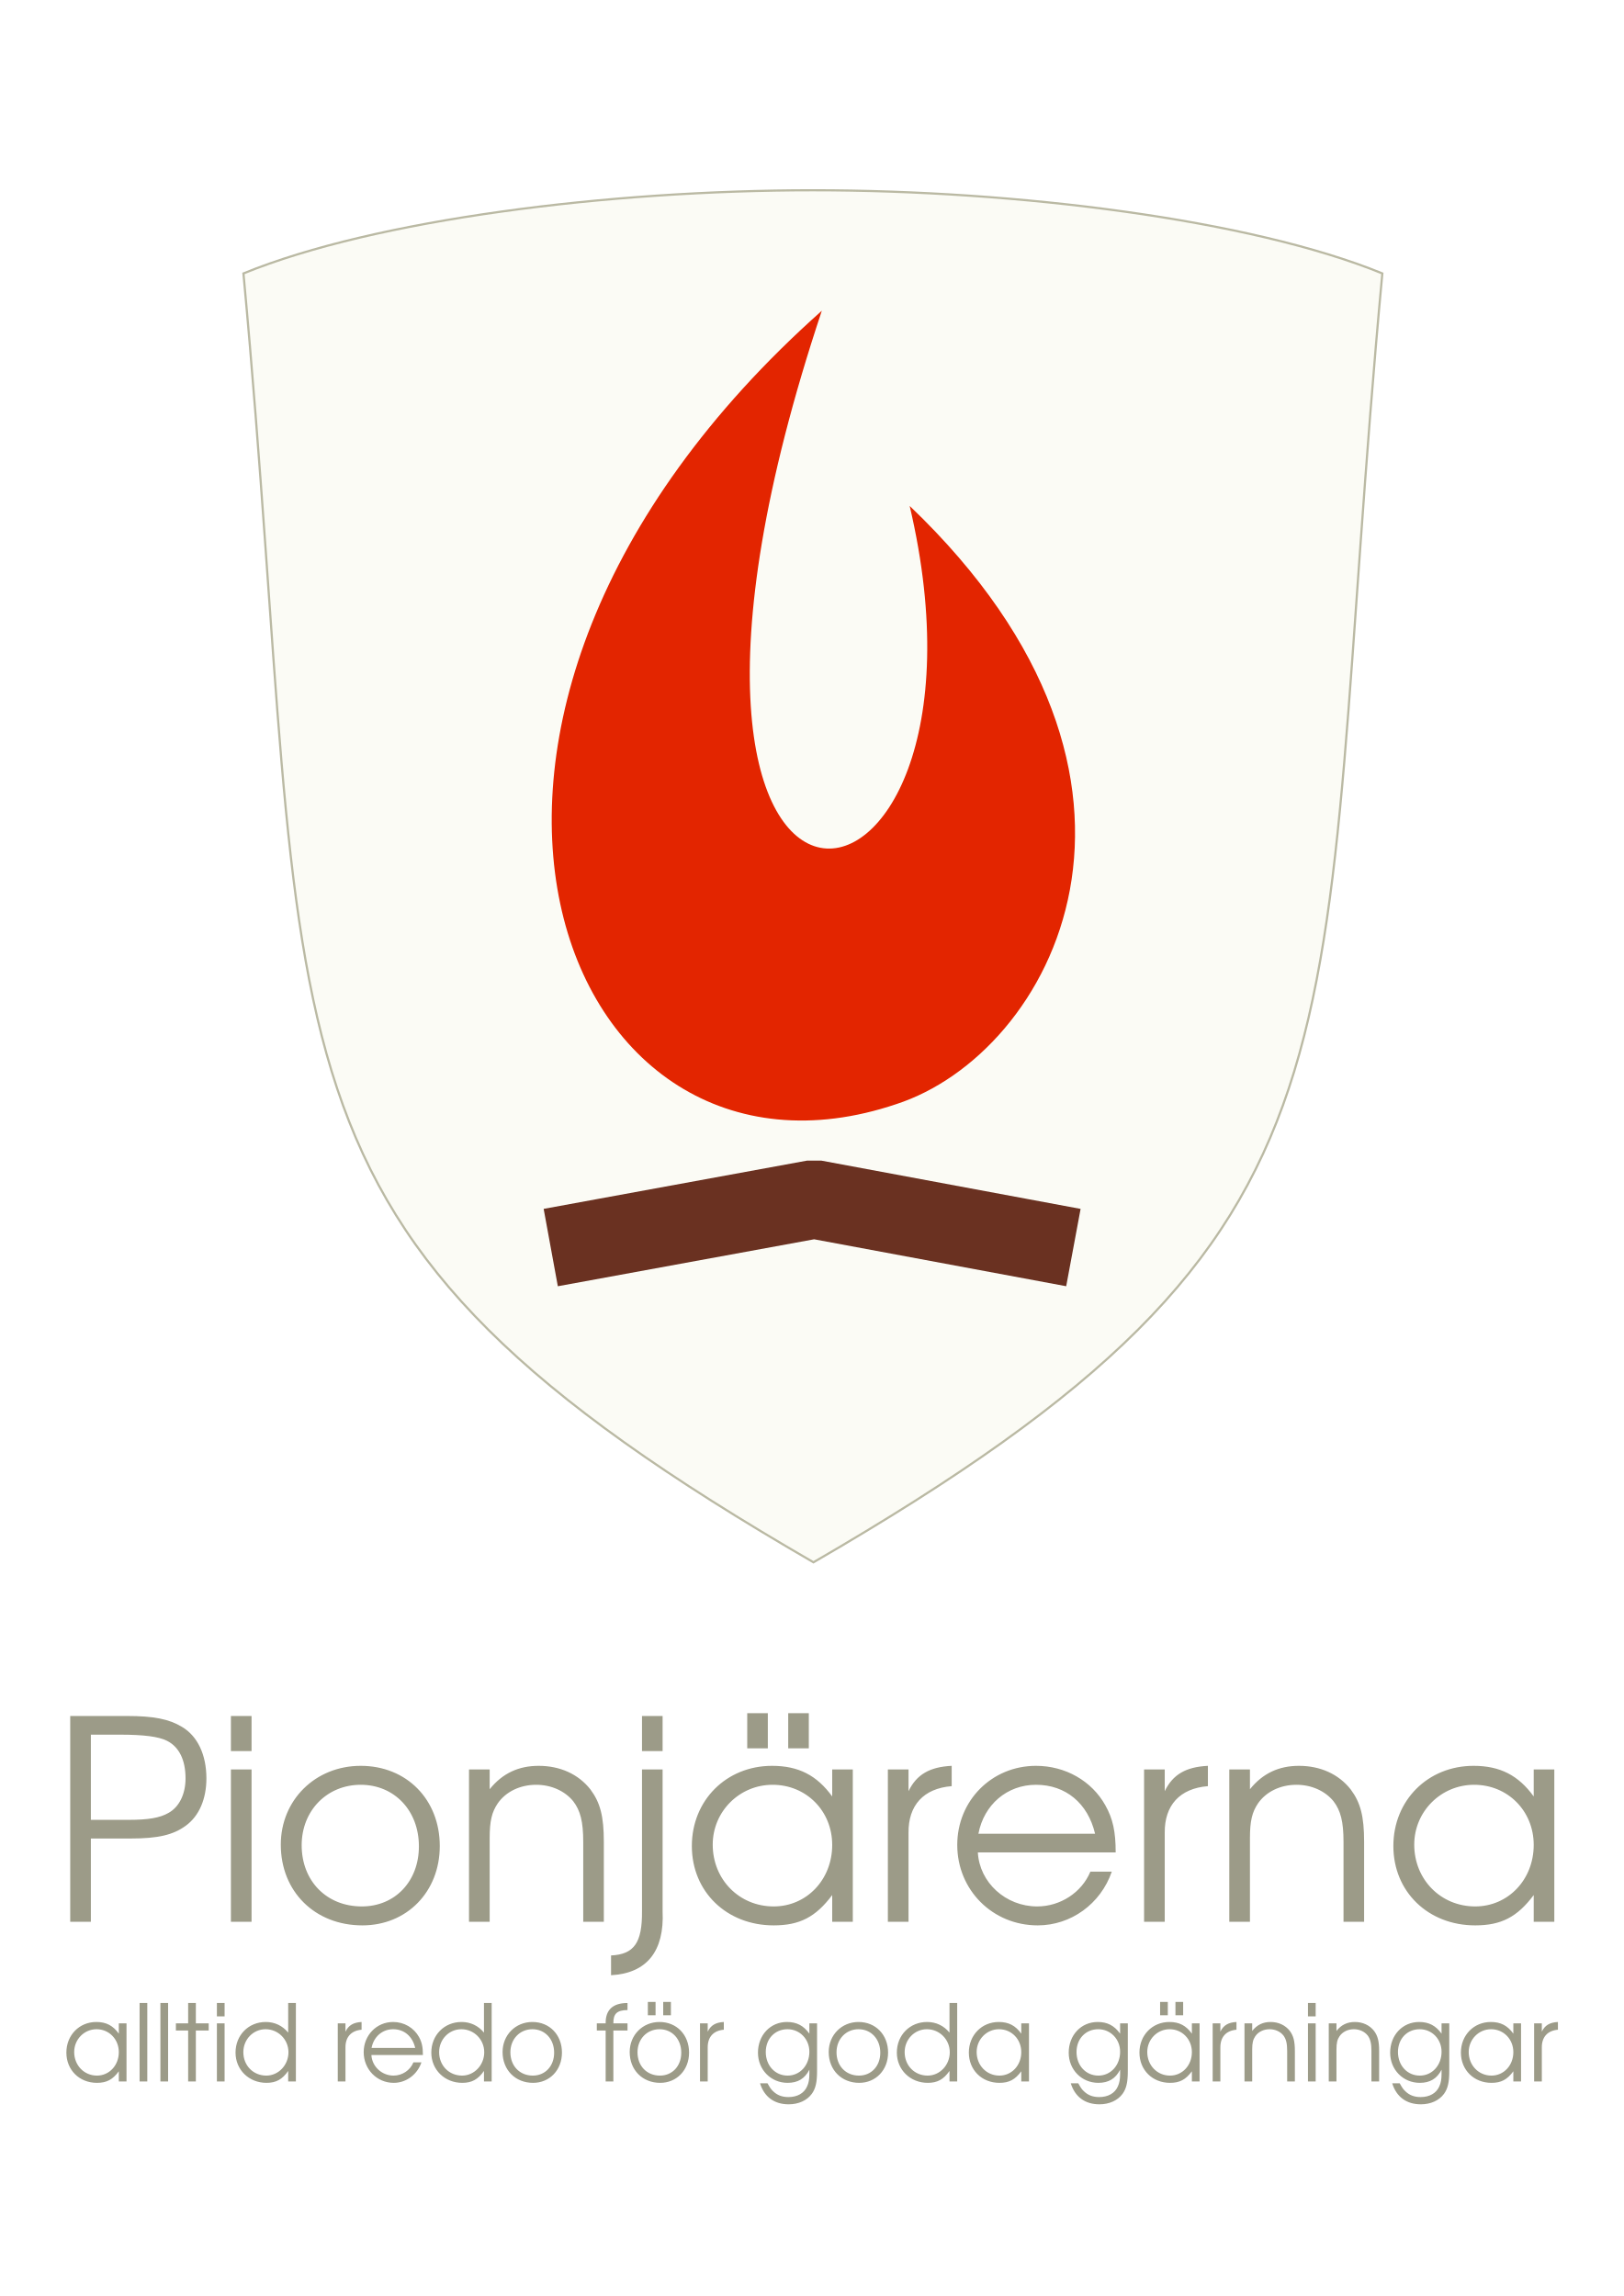
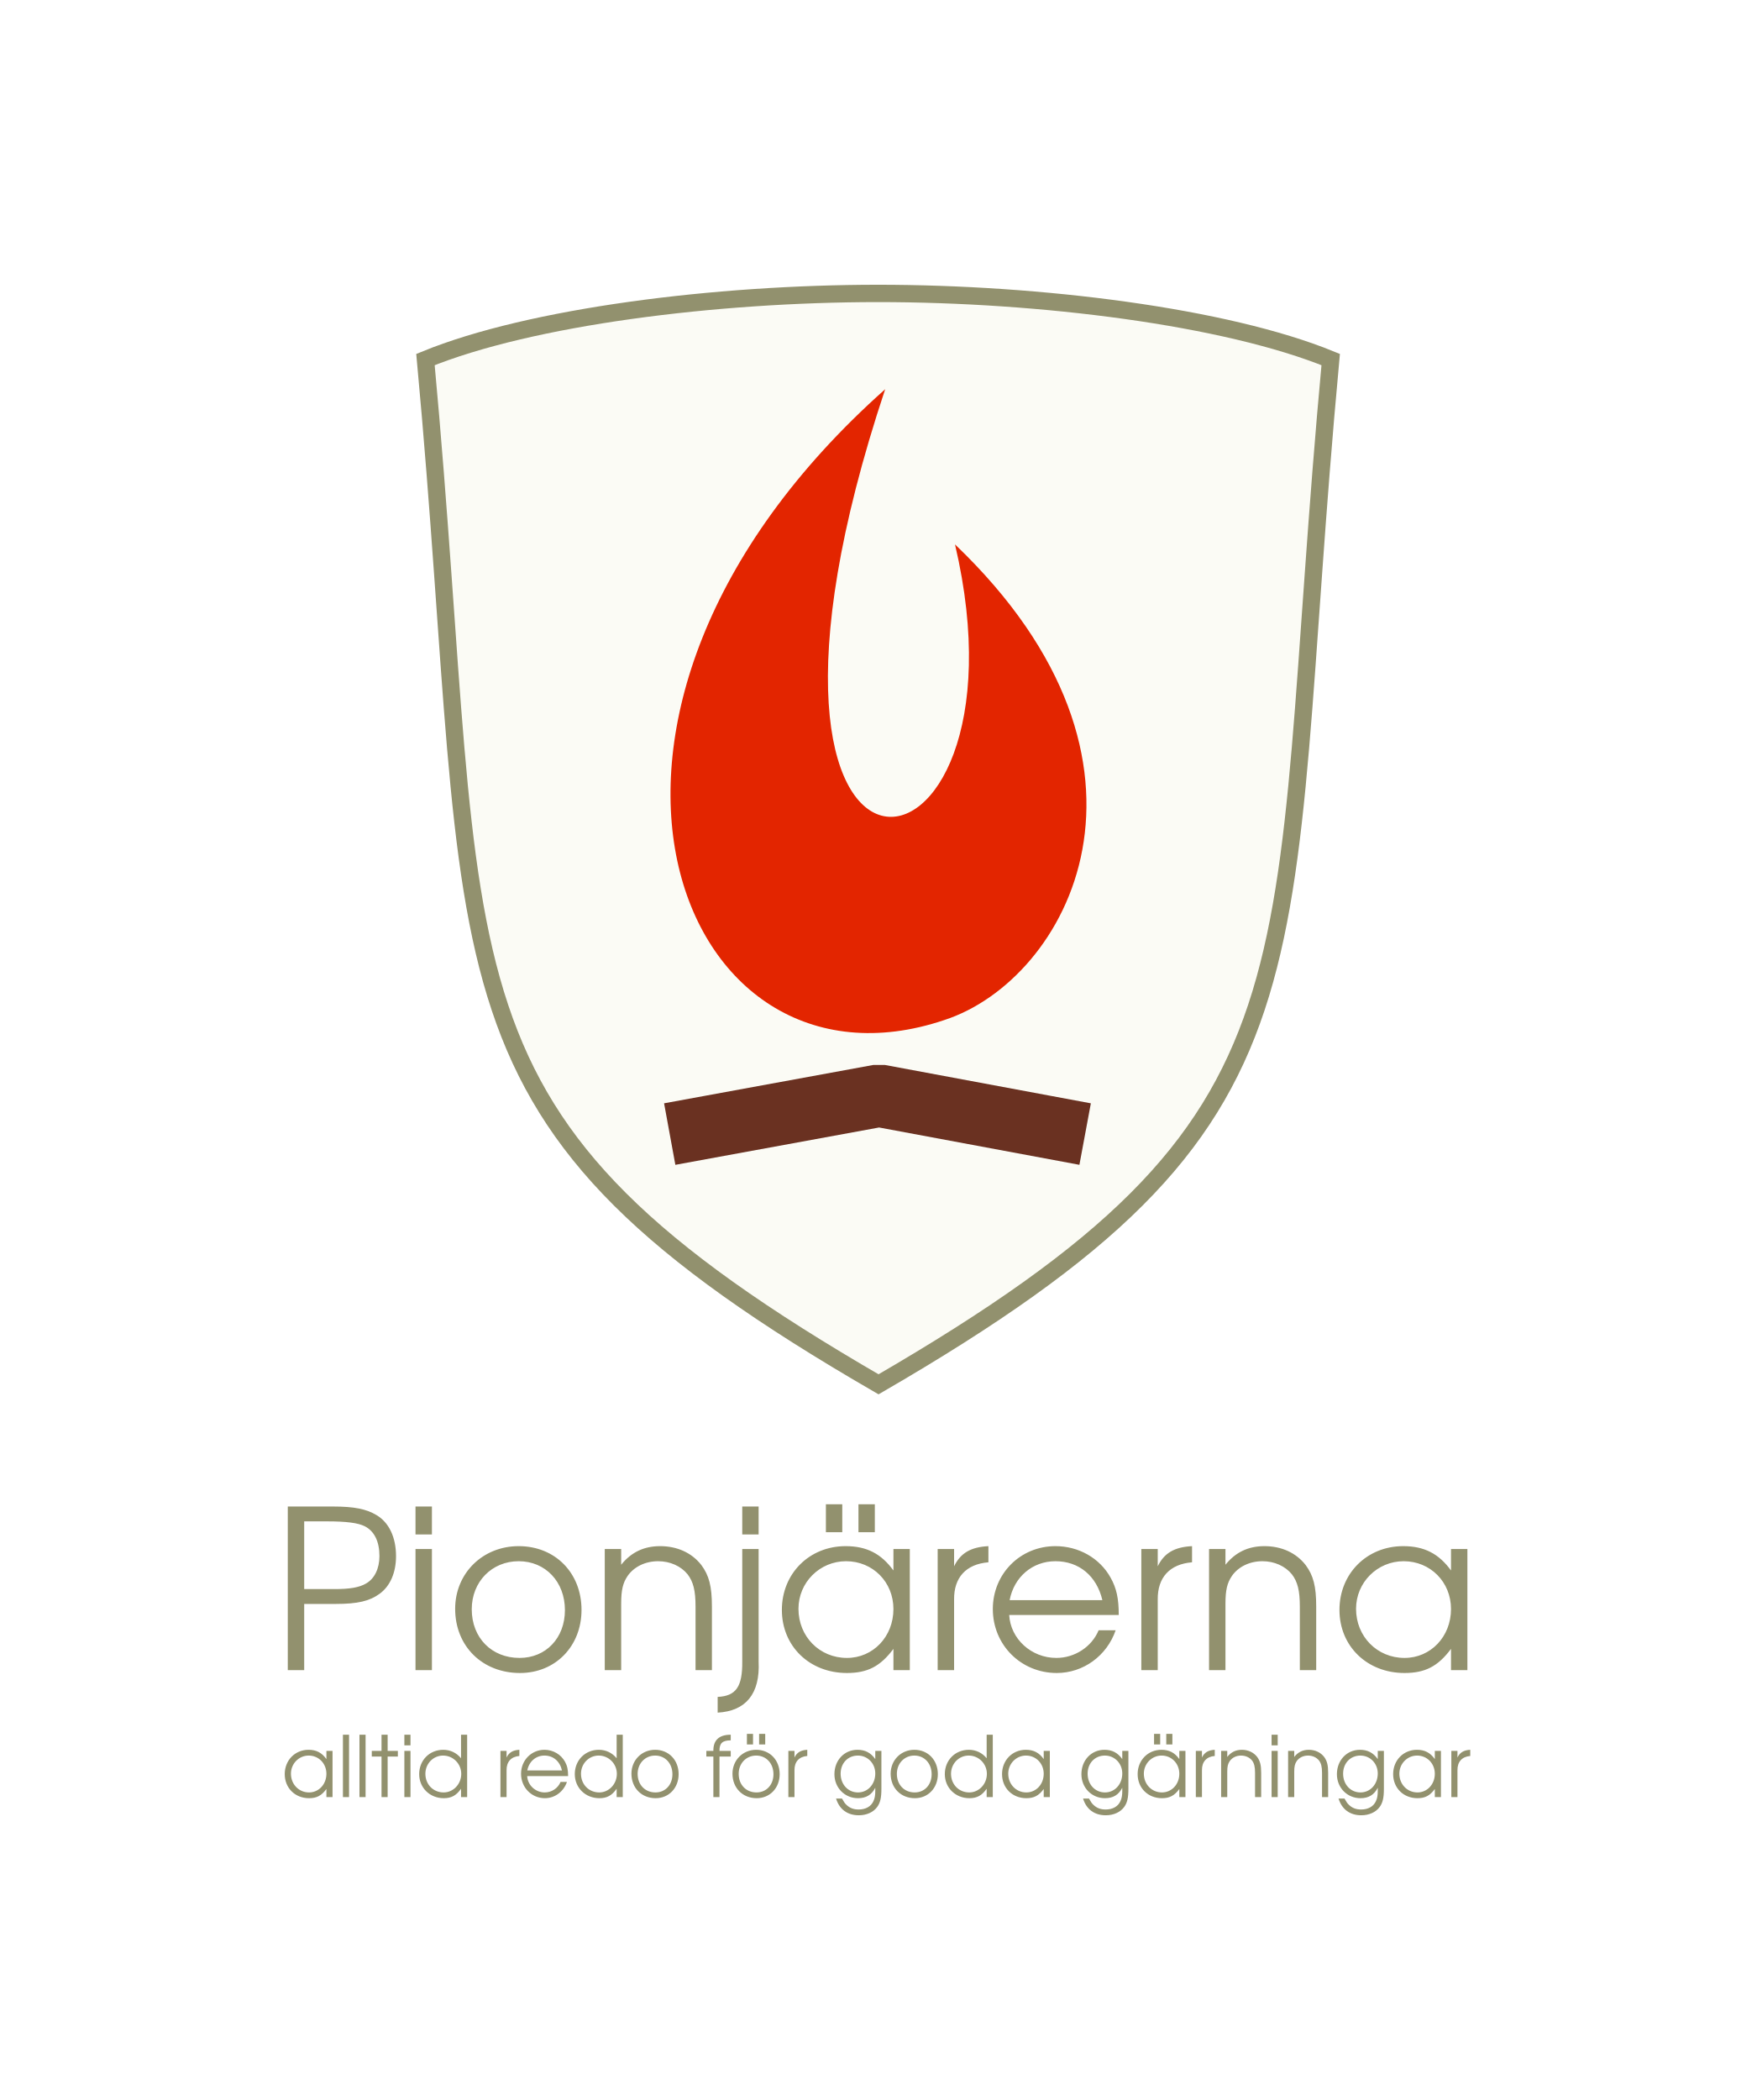
- <svg xmlns="http://www.w3.org/2000/svg" xmlns:xlink="http://www.w3.org/1999/xlink" width="744.094" height="1052.362" id="svg2" version="1.0">
+ <svg xmlns="http://www.w3.org/2000/svg" xmlns:xlink="http://www.w3.org/1999/xlink" width="874.468" height="1045.242" id="svg2" version="1.0">
  <defs id="defs4">
    <defs id="defs552">
      <linearGradient id="linearGradient585">
        <stop offset="0" style="stop-color:#000;stop-opacity:1;" id="stop586" />
        <stop offset="1" style="stop-color:#fff;stop-opacity:1;" id="stop587" />
      </linearGradient>
      <radialGradient id="radialGradient588" xlink:href="#linearGradient585" />
      <linearGradient id="linearGradient636" xlink:href="#linearGradient585" />
      <linearGradient id="linearGradient637" xlink:href="#linearGradient585" />
      <defs id="defs683" />
    </defs>
  </defs>
-   <g style="display:inline" id="layer1">
-     <g id="g2995" transform="matrix(3.432678,0,0,3.432678,859.3179,-115.3968)">
+   <g style="display:inline" id="layer1" transform="translate(64.57969,-0.7277006)">
+     <g id="g2995" transform="matrix(2.963824,0,0,2.963824,792.8468,-28.15349)">
      <g transform="matrix(2.240357,0,0,2.240357,71.47902,-83.8194)" id="g5777" style="display:inline">
-         <path id="path869" d="M -95.169,145.531 C -129.964,125.401 -124.747,115.954 -129.137,68.715 C -121.267,65.498 -107.348,63.758 -95.204,63.758 C -83.06,63.758 -69.142,65.498 -61.271,68.715 C -65.662,115.954 -60.445,125.401 -95.169,145.531 z " style="font-size:12px;fill:#f8f8ee;fill-opacity:0.6;fill-rule:evenodd;stroke:#bab9a3;stroke-width:0.13;stroke-opacity:1;opacity:1;stroke-miterlimit:4;stroke-dasharray:none" />
+         <path id="path869" d="m -95.169,145.531 c -34.795,-20.13 -29.577,-29.578 -33.968,-76.816 7.87,-3.217 21.789,-4.957 33.934,-4.957 12.143,0 26.062,1.74 33.932,4.957 -4.391,47.238 0.826,56.686 -33.898,76.816 z" style="font-size:12px;fill:#f8f8ee;fill-opacity:0.6;fill-rule:evenodd;stroke:#92916e;stroke-width:1.3;stroke-miterlimit:4;stroke-opacity:1;stroke-dasharray:none" />
        <g id="g870" transform="matrix(0.491027,0,0,0.491027,-366.9415,-30.03795)" style="font-size:12px">
-           <path id="path871" d="M 521.593,319.352 L 553.565,313.494 L 585.021,319.352" style="font-size:12px;fill:none;fill-rule:evenodd;stroke:#6a3121;stroke-width:9.548;stroke-linejoin:bevel" />
-           <path id="path872" d="M 554.491,205.642 C 498.581,255.361 522.722,315.722 563.535,301.94 C 582.413,295.799 600.281,262.901 565.152,229.334 C 578.227,284.99 525.739,291.991 554.491,205.642 z " style="font-size:12px;fill:#e32500;fill-rule:evenodd;stroke-width:0;stroke-linecap:round" />
+           <path id="path871" d="m 521.593,319.352 31.971,-5.859 31.456,5.859" style="font-size:12px;fill:none;stroke:#6a3121;stroke-width:9.548;stroke-linejoin:bevel" />
+           <path id="path872" d="m 554.491,205.642 c -55.91,49.719 -31.769,110.081 9.044,96.298 18.878,-6.141 36.746,-39.039 1.616,-72.605 13.076,55.656 -39.412,62.657 -10.661,-23.693 z" style="font-size:12px;fill:#e32500;fill-rule:evenodd;stroke-width:0;stroke-linecap:round" />
        </g>
      </g>
      <g transform="matrix(0.4680587,0,0,0.4680587,-325.143,225.7668)" id="g5399" style="display:inline">
-         <text x="173.825" y="137.703" id="text947" style="font-size:79.432px;font-style:normal;font-variant:normal;font-weight:normal;font-stretch:normal;text-align:start;line-height:125%;writing-mode:lr-tb;text-anchor:start;font-family:URW Gothic L;fill:#9c9b88;fill-opacity:1;stroke:none;stroke-opacity:1;stroke-width:0.622;stroke-miterlimit:4;stroke-dasharray:none">
-           <tspan x="173.825" y="137.703" id="tspan962" style="font-size:79.432px;font-style:normal;font-variant:normal;font-weight:normal;font-stretch:normal;text-align:start;line-height:125%;writing-mode:lr-tb;text-anchor:start;fill:#9c9b88;fill-opacity:1;font-family:URW Gothic L;stroke:none;stroke-opacity:1;stroke-width:0.622;stroke-miterlimit:4;stroke-dasharray:none">Pionjärerna</tspan>
+         <text x="173.825" y="137.703" id="text947" style="font-size:79.432px;font-style:normal;font-variant:normal;font-weight:normal;font-stretch:normal;text-align:start;line-height:125%;writing-mode:lr-tb;text-anchor:start;fill:#92916e;fill-opacity:1;stroke:none;font-family:URW Gothic L">
+           <tspan x="173.825" y="137.703" id="tspan962" style="font-size:79.432px;font-style:normal;font-variant:normal;font-weight:normal;font-stretch:normal;text-align:start;line-height:125%;writing-mode:lr-tb;text-anchor:start;fill:#92916e;fill-opacity:1;stroke:none;font-family:URW Gothic L">Pionjärerna</tspan>
        </text>
-         <text xml:space="default" x="179.327" y="181.398" transform="scale(0.9898446,1.01026)" id="text1301" style="font-size:29.977px;font-style:normal;font-variant:normal;font-weight:normal;font-stretch:normal;text-align:start;line-height:125%;writing-mode:lr-tb;text-anchor:start;font-family:URW Gothic L;fill:#9c9b88;fill-opacity:1;stroke:none;stroke-opacity:1;stroke-width:0.622;stroke-miterlimit:4;stroke-dasharray:none">
+         <text xml:space="default" x="179.327" y="181.398" transform="scale(0.9898446,1.01026)" id="text1301" style="font-size:29.977px;font-style:normal;font-variant:normal;font-weight:normal;font-stretch:normal;text-align:start;line-height:125%;writing-mode:lr-tb;text-anchor:start;fill:#92916e;fill-opacity:1;stroke:none;font-family:URW Gothic L">
          <tspan x="179.327" y="181.398" id="tspan6216">alltid redo för goda gärningar</tspan>
        </text>
      </g>
    </g>
  </g>
</svg>
